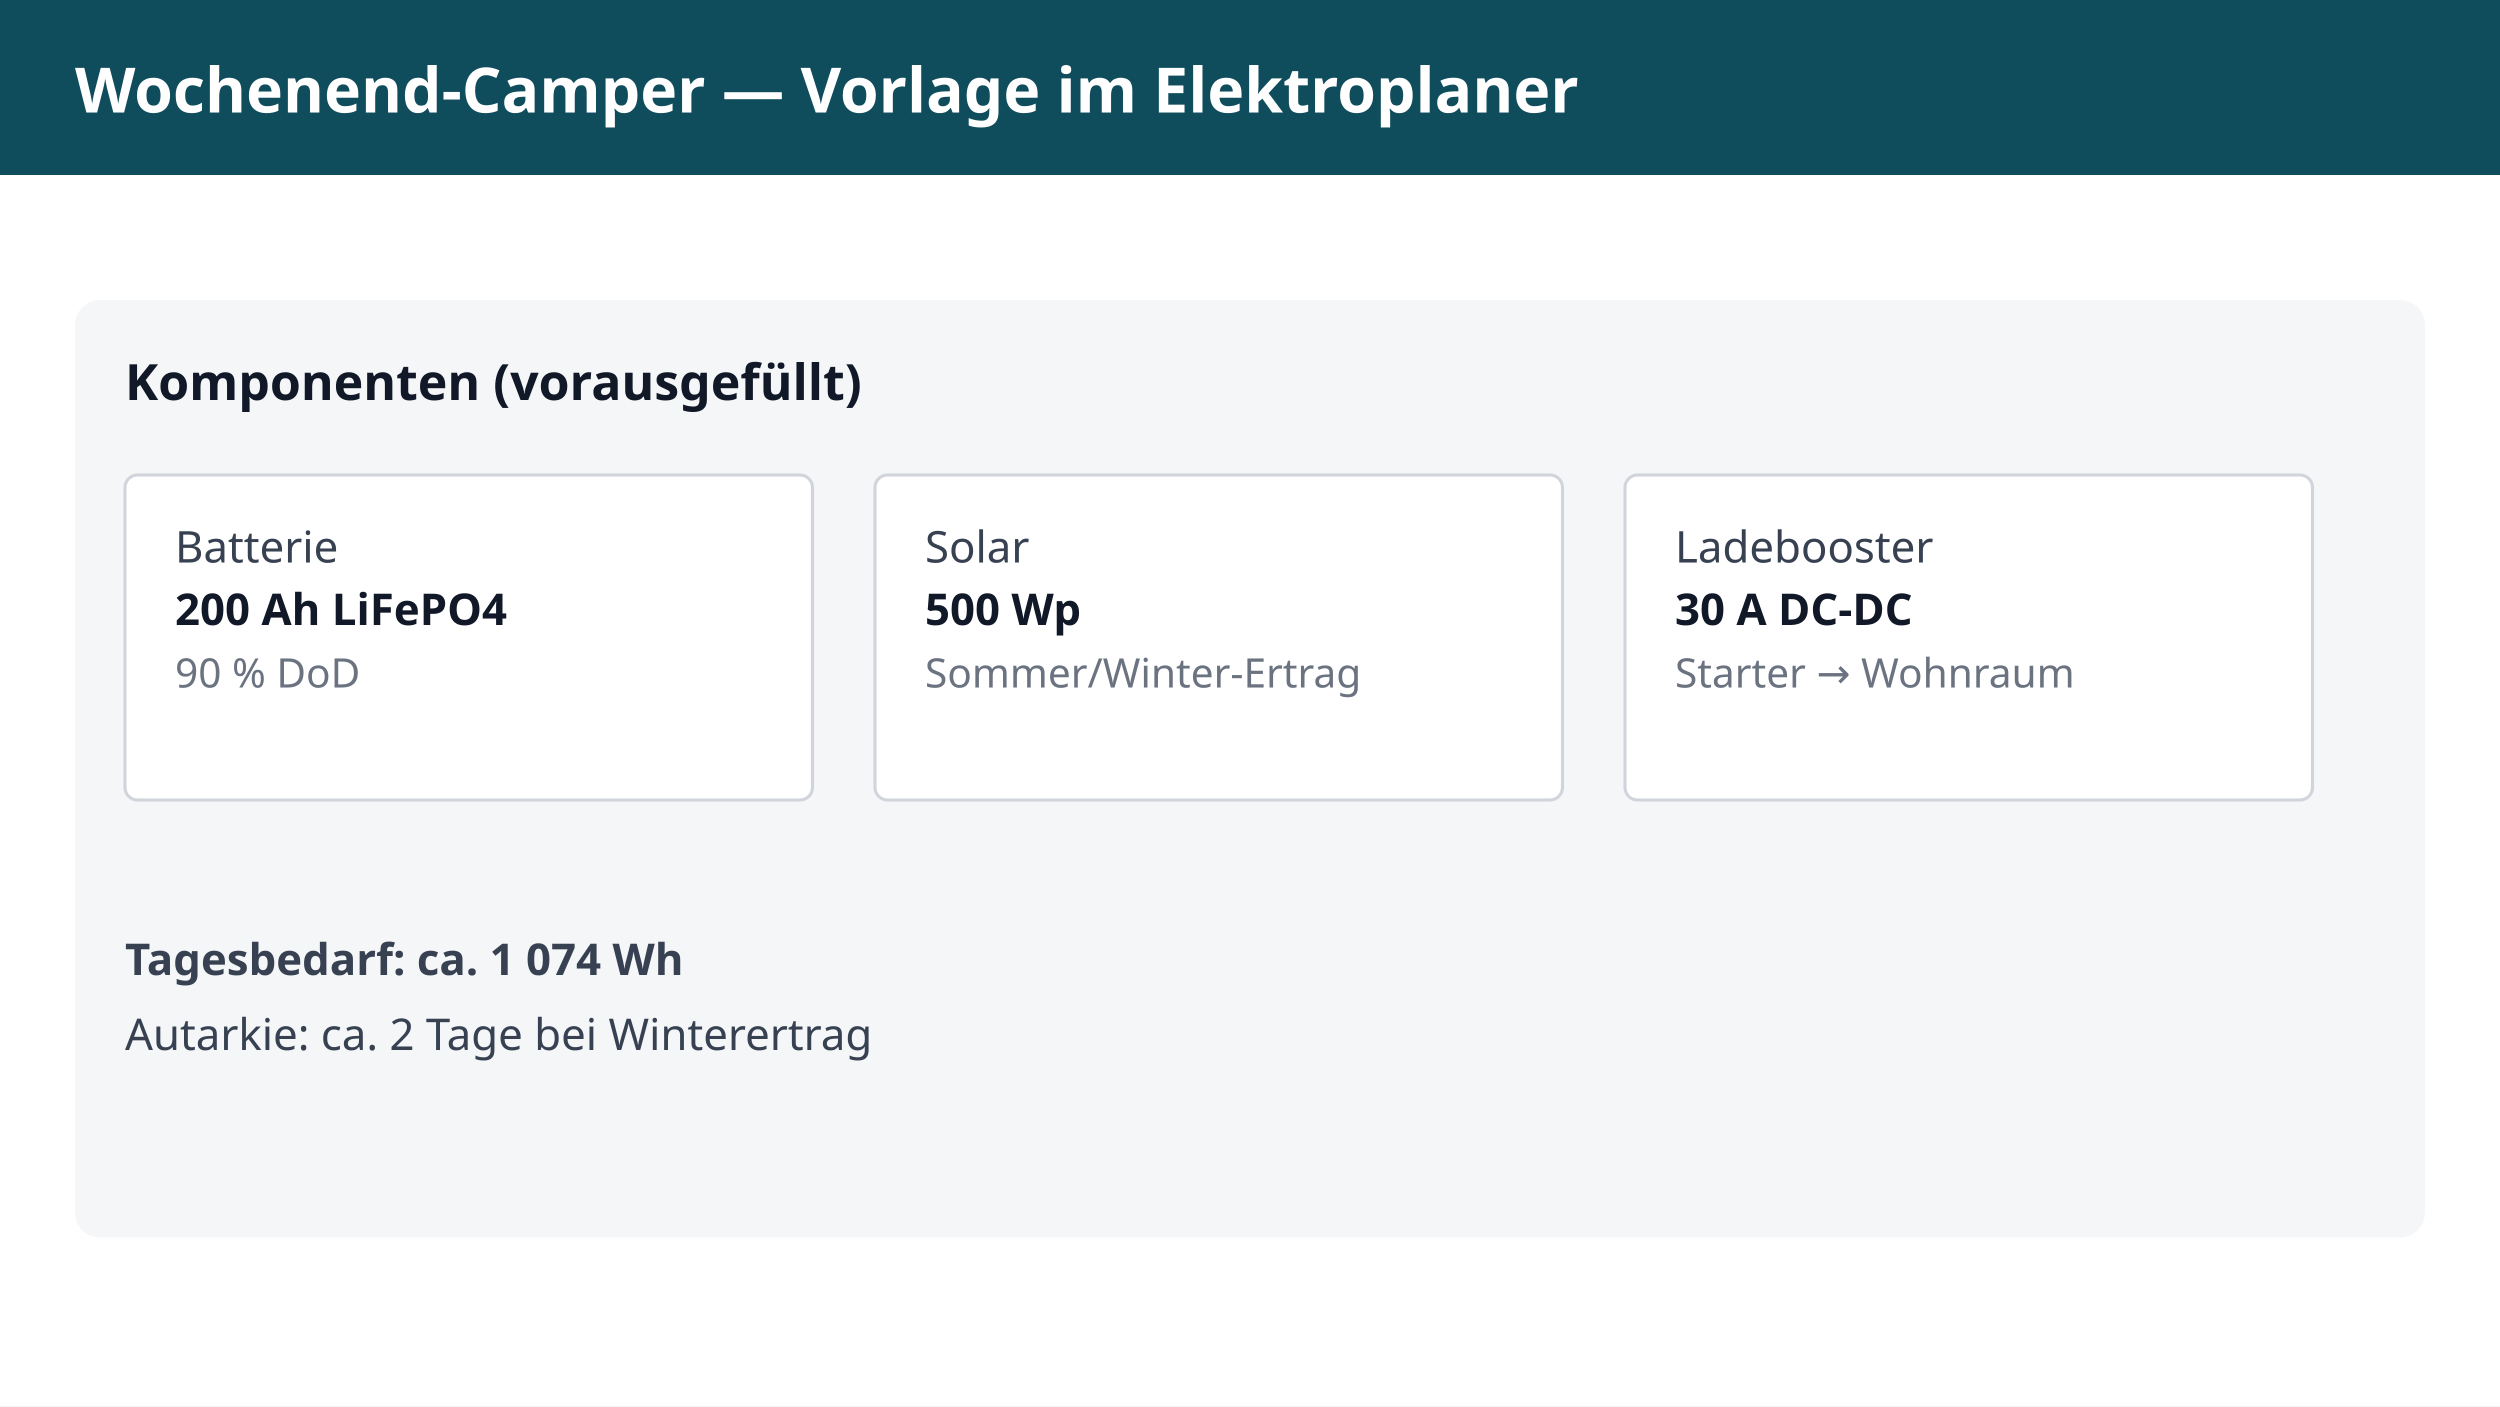
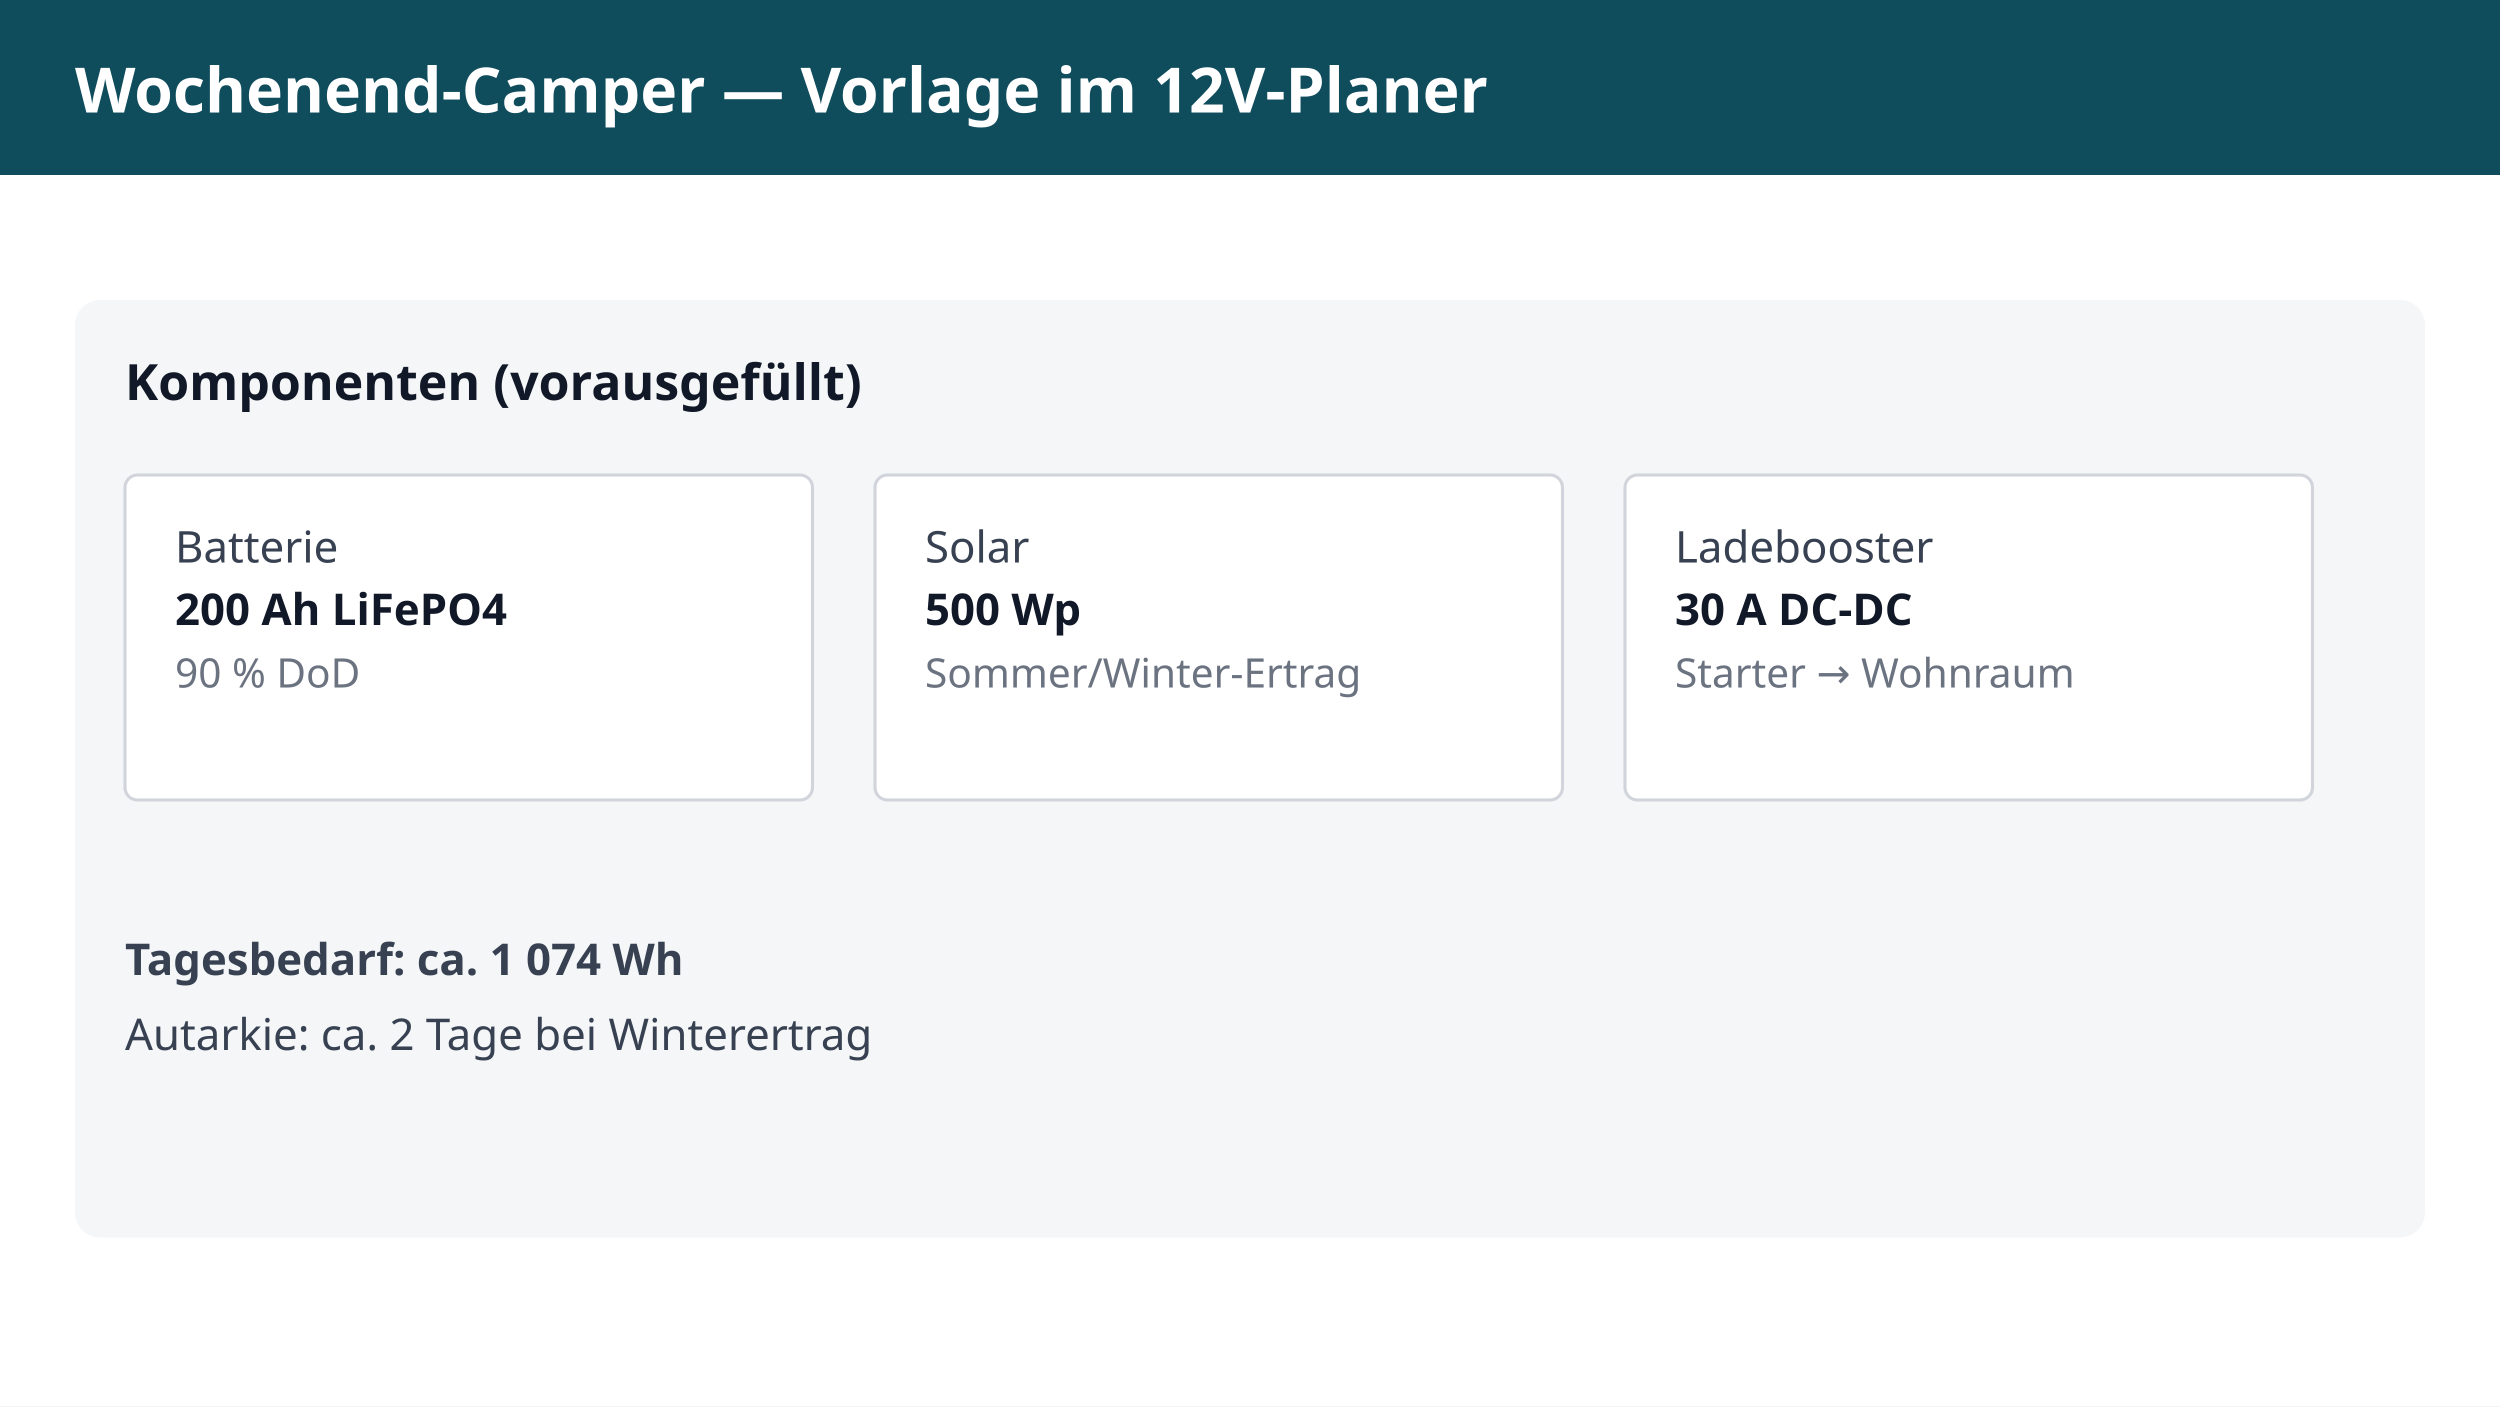
<svg xmlns="http://www.w3.org/2000/svg" width="800" height="450" viewBox="0 0 800 450">
  <rect width="800" height="450" fill="#ffffff" />
  <rect x="0" y="0" width="800" height="56" fill="#0f4c5c" />
-   <text x="24" y="36" font-family="system-ui, sans-serif" font-size="20" font-weight="700" fill="#ffffff">Wochenend-Camper — Vorlage im Elektroplaner</text>
+   <text x="24" y="36" font-family="system-ui, sans-serif" font-size="20" font-weight="700" fill="#ffffff">Wochenend-Camper — Vorlage im 12V-Planer</text>
  <rect x="24" y="96" width="752" height="300" fill="#f4f6f8" rx="8" />
  <text x="40" y="128" font-family="system-ui, sans-serif" font-size="16" font-weight="600" fill="#111827">Komponenten (vorausgefüllt)</text>
  <rect x="40" y="152" width="220" height="104" fill="#ffffff" rx="4" stroke="#d1d5db" stroke-width="1" />
  <text x="56" y="180" font-family="system-ui, sans-serif" font-size="14" fill="#374151">Batterie</text>
  <text x="56" y="200" font-family="system-ui, sans-serif" font-size="14" font-weight="700" fill="#111827">200 Ah LiFePO4</text>
  <text x="56" y="220" font-family="system-ui, sans-serif" font-size="13" fill="#6b7280">90 % DoD</text>
  <rect x="280" y="152" width="220" height="104" fill="#ffffff" rx="4" stroke="#d1d5db" stroke-width="1" />
  <text x="296" y="180" font-family="system-ui, sans-serif" font-size="14" fill="#374151">Solar</text>
  <text x="296" y="200" font-family="system-ui, sans-serif" font-size="14" font-weight="700" fill="#111827">500 Wp</text>
  <text x="296" y="220" font-family="system-ui, sans-serif" font-size="13" fill="#6b7280">Sommer/Winter-Ertrag</text>
  <rect x="520" y="152" width="220" height="104" fill="#ffffff" rx="4" stroke="#d1d5db" stroke-width="1" />
  <text x="536" y="180" font-family="system-ui, sans-serif" font-size="14" fill="#374151">Ladebooster</text>
  <text x="536" y="200" font-family="system-ui, sans-serif" font-size="14" font-weight="700" fill="#111827">30 A DC-DC</text>
  <text x="536" y="220" font-family="system-ui, sans-serif" font-size="13" fill="#6b7280">Starter → Wohnraum</text>
  <text x="40" y="312" font-family="system-ui, sans-serif" font-size="14" fill="#374151" font-weight="600">Tagesbedarf: ca. 1 074 Wh</text>
  <text x="40" y="336" font-family="system-ui, sans-serif" font-size="14" fill="#374151">Autarkie: ca. 2 Tage bei Winterertrag</text>
</svg>
